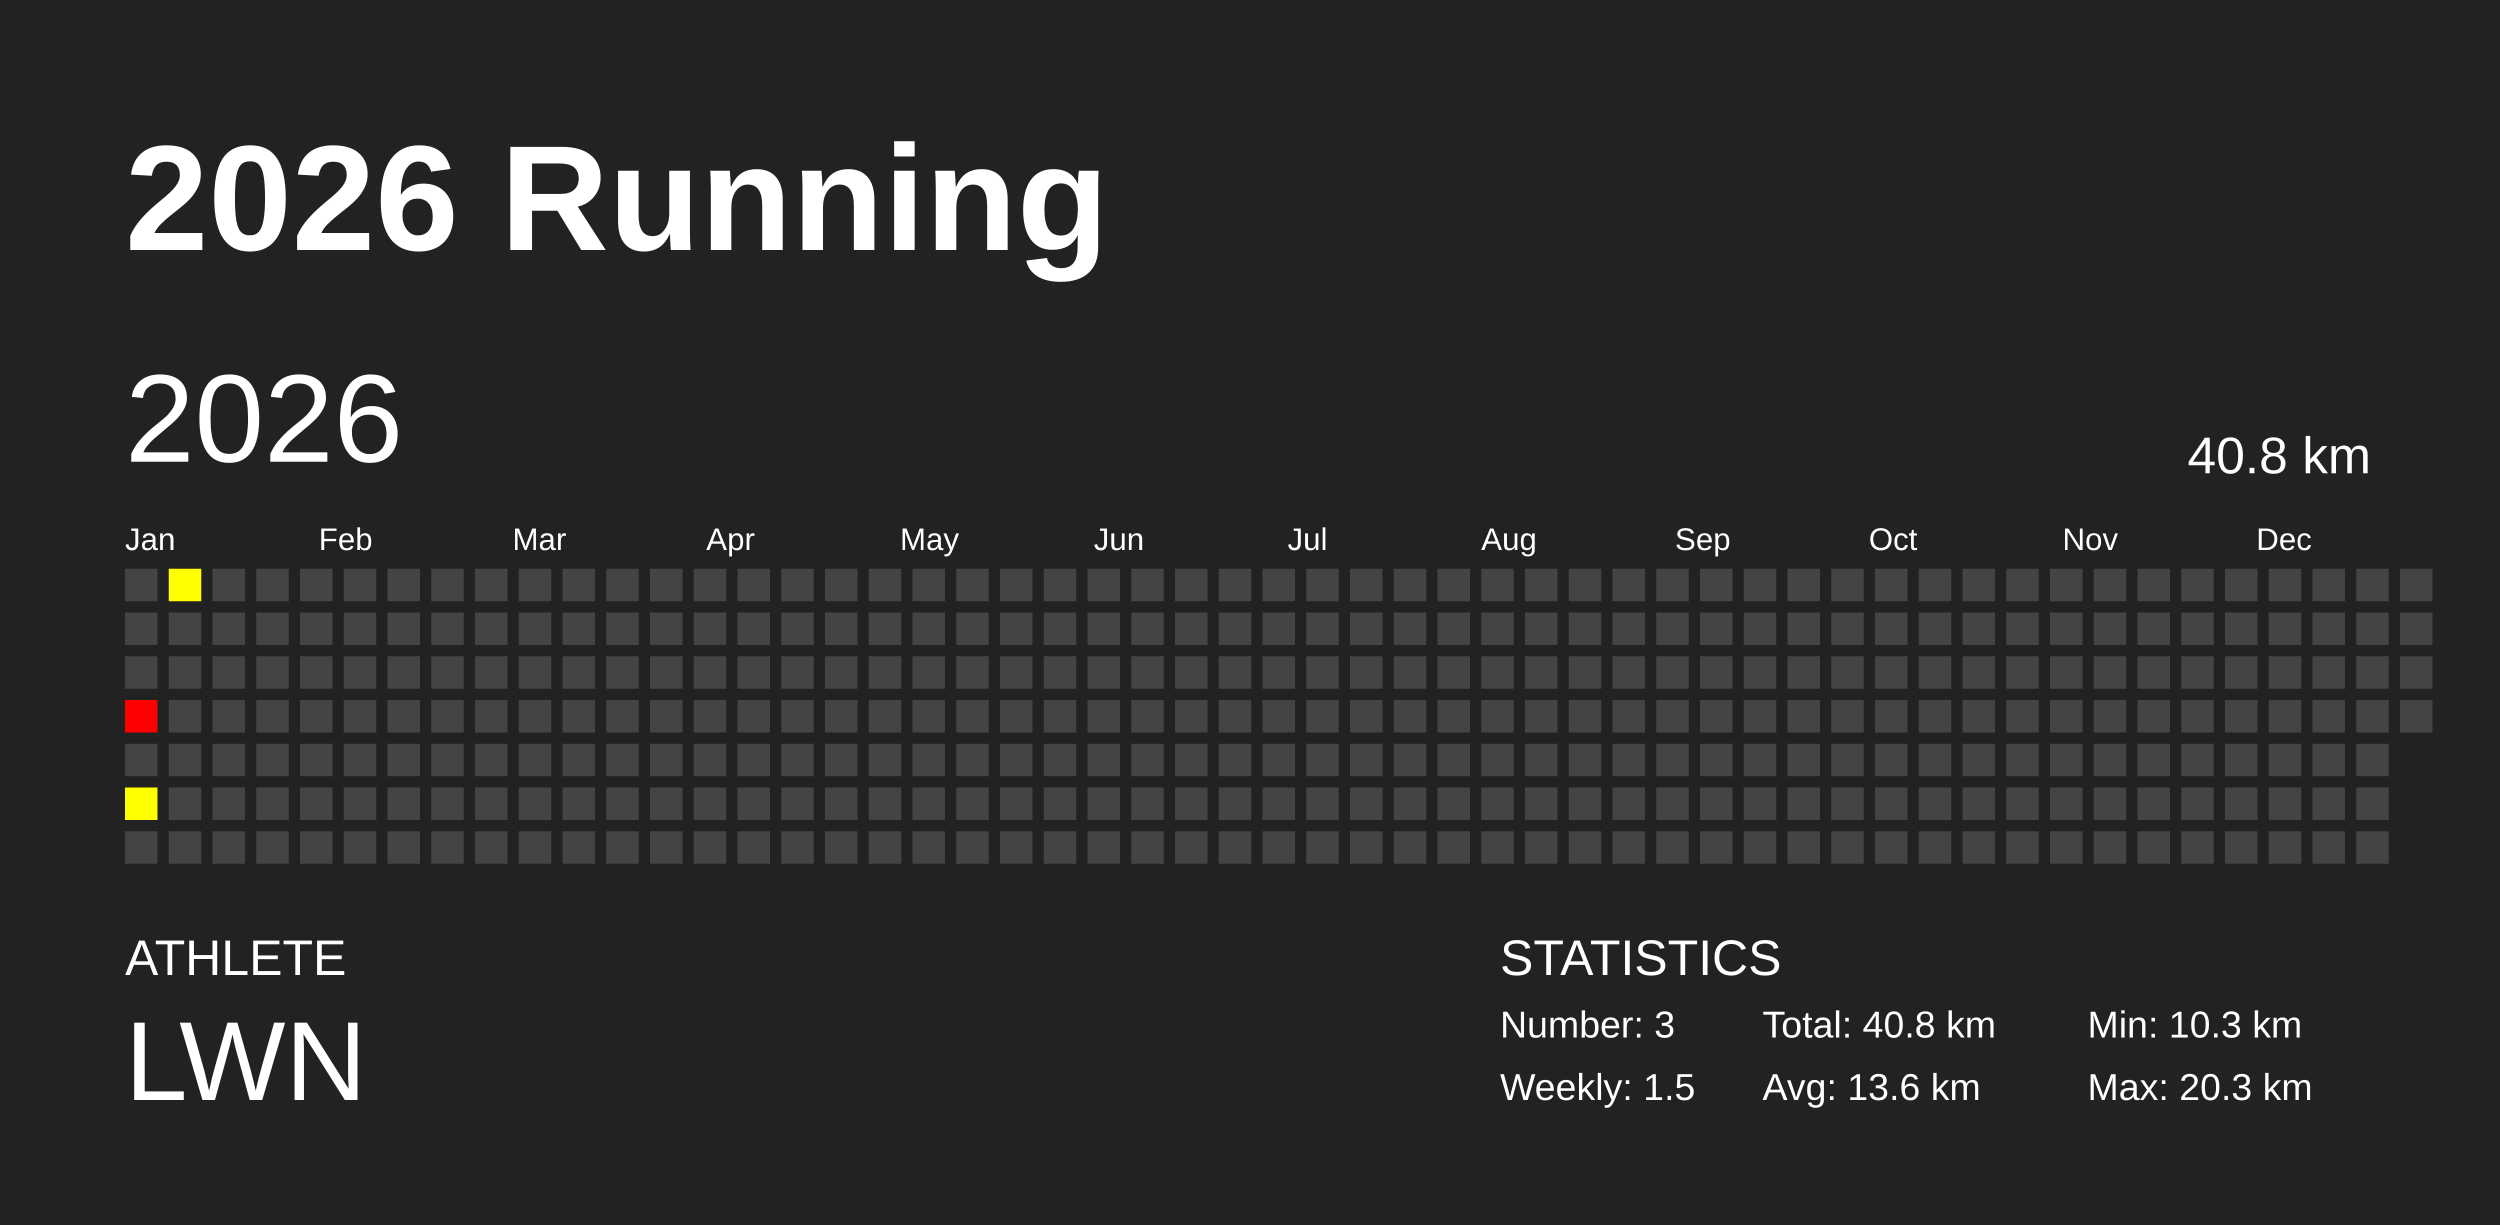
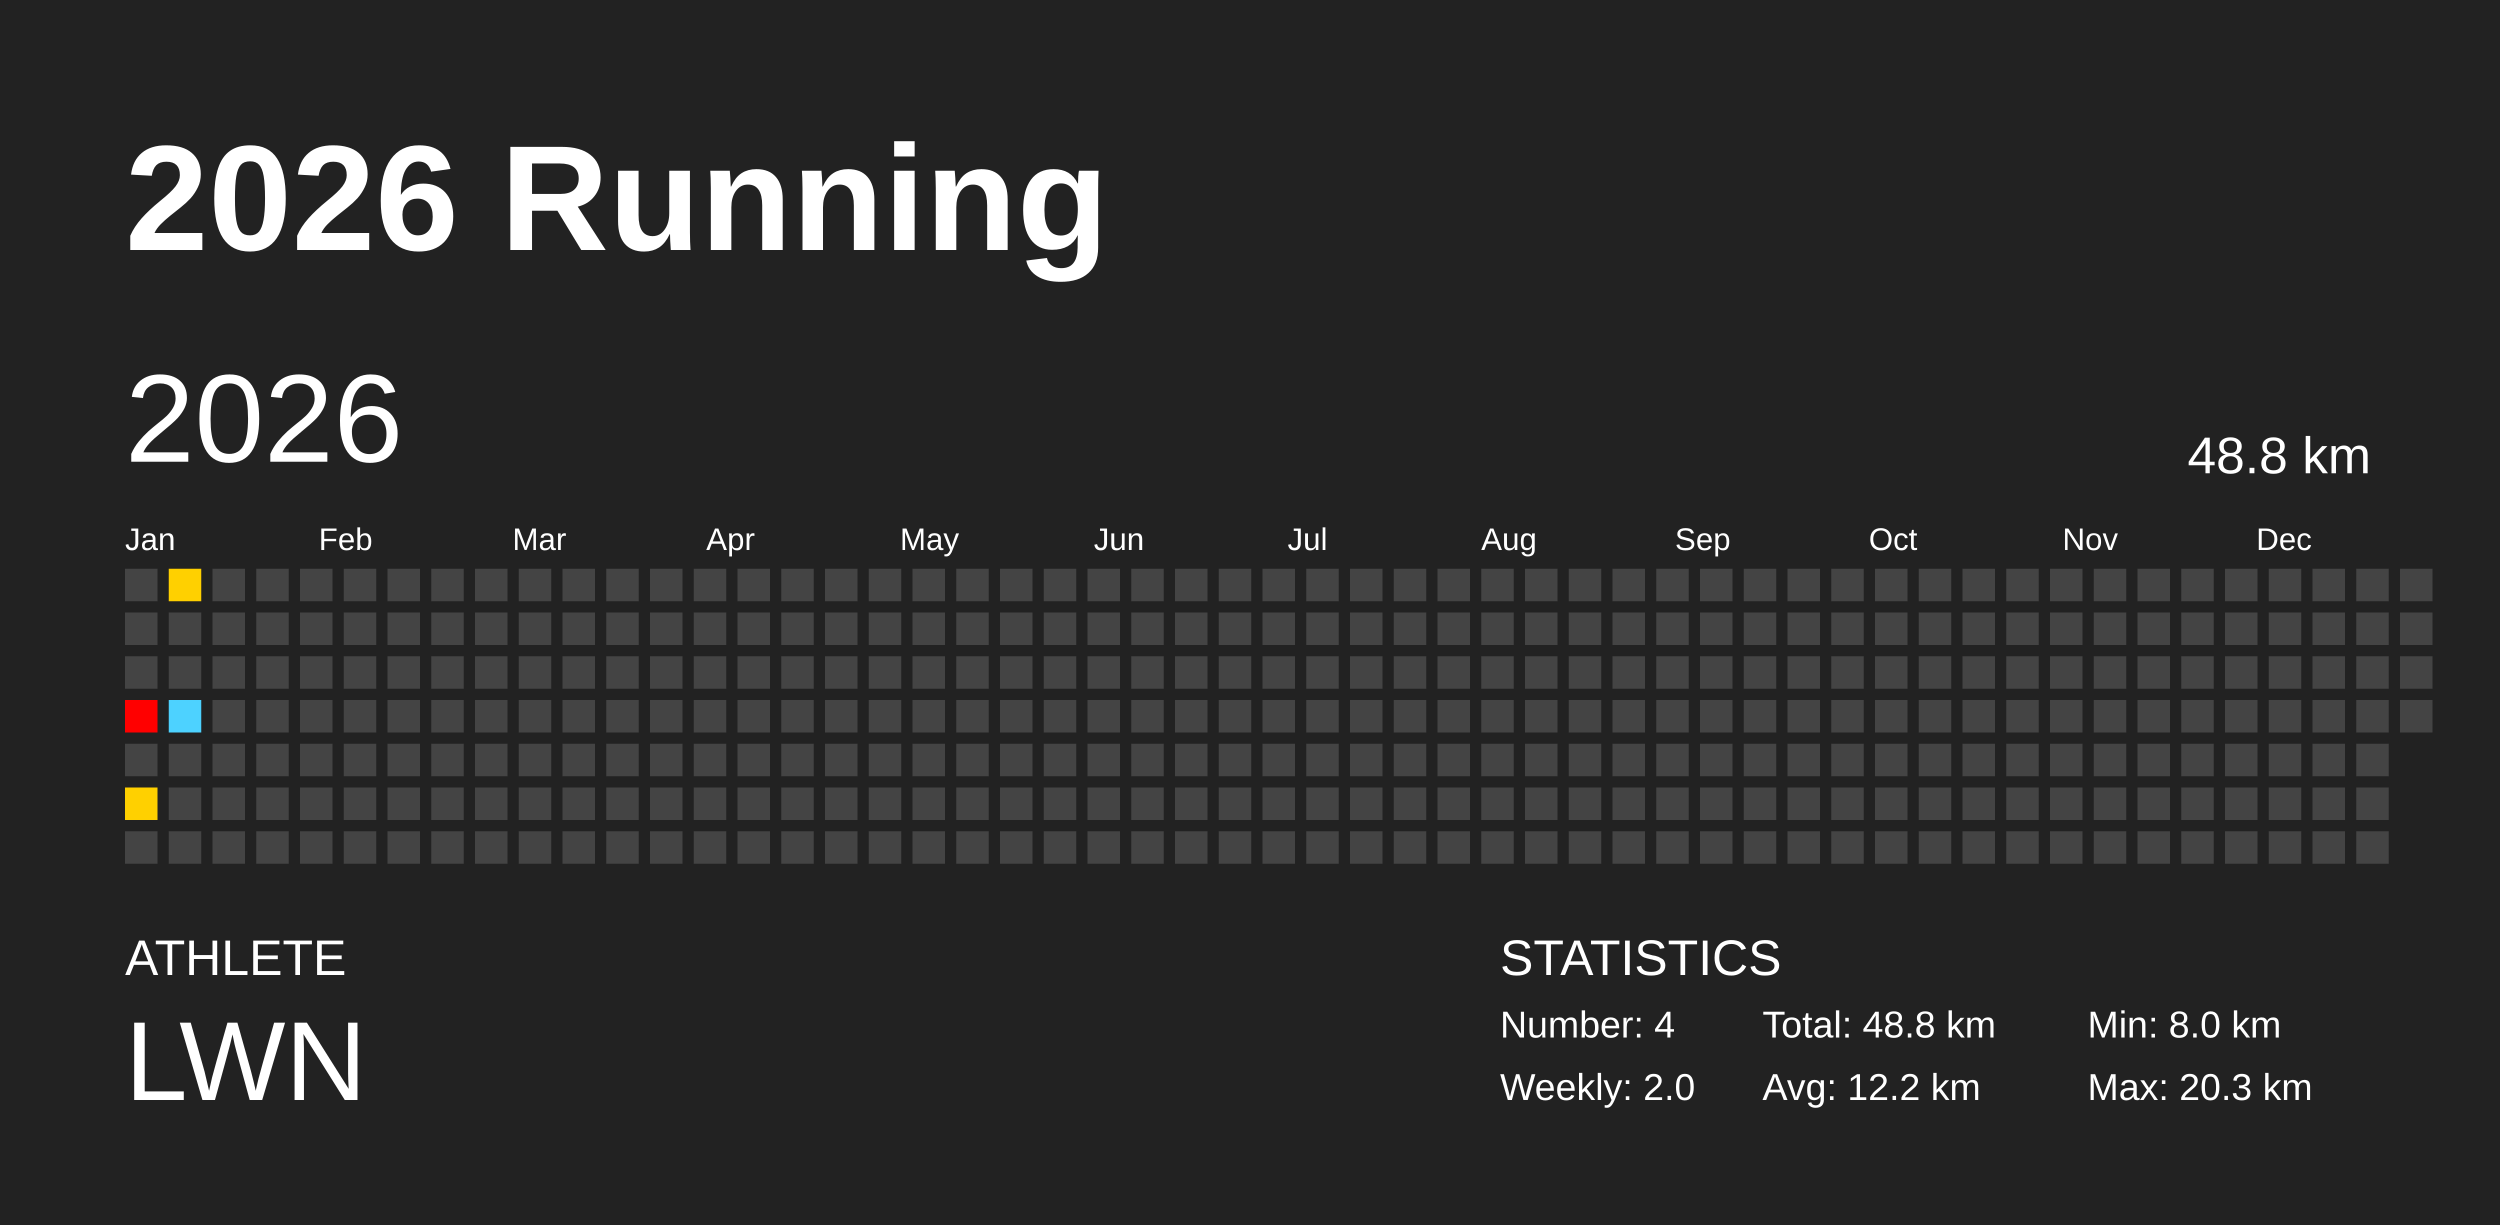
<svg xmlns="http://www.w3.org/2000/svg" baseProfile="full" height="98mm" version="1.1" viewBox="0,0,200,98" width="200mm">
  <defs />
  <rect fill="#222222" height="98" width="200" x="0" y="0" />
  <text fill="#FFFFFF" style="font-size:12px; font-family:Arial; font-weight:bold;" x="10" y="20">2026 Running</text>
  <text fill="#FFFFFF" style="font-size:4px; font-family:Arial" x="10" y="78">ATHLETE</text>
  <text fill="#FFFFFF" style="font-size:9px; font-family:Arial" x="10" y="88">LWN</text>
  <text fill="#FFFFFF" style="font-size:4px; font-family:Arial" x="120" y="78">STATISTICS</text>
-   <text fill="#FFFFFF" style="font-size:3px; font-family:Arial" x="120" y="83">Number: 3</text>
-   <text fill="#FFFFFF" style="font-size:3px; font-family:Arial" x="120" y="88">Weekly: 1.5</text>
-   <text fill="#FFFFFF" style="font-size:3px; font-family:Arial" x="141" y="83">Total: 40.8 km</text>
-   <text fill="#FFFFFF" style="font-size:3px; font-family:Arial" x="141" y="88">Avg: 13.6 km</text>
-   <text fill="#FFFFFF" style="font-size:3px; font-family:Arial" x="167" y="83">Min: 10.3 km</text>
+   <text fill="#FFFFFF" style="font-size:3px; font-family:Arial" x="120" y="83">Number: 4</text>
+   <text fill="#FFFFFF" style="font-size:3px; font-family:Arial" x="120" y="88">Weekly: 2.0</text>
+   <text fill="#FFFFFF" style="font-size:3px; font-family:Arial" x="141" y="83">Total: 48.8 km</text>
+   <text fill="#FFFFFF" style="font-size:3px; font-family:Arial" x="141" y="88">Avg: 12.2 km</text>
+   <text fill="#FFFFFF" style="font-size:3px; font-family:Arial" x="167" y="83">Min: 8.0 km</text>
  <text fill="#FFFFFF" style="font-size:3px; font-family:Arial" x="167" y="88">Max: 20.3 km</text>
  <text dominant-baseline="hanging" fill="#FFFFFF" style="font-size:10.0px; font-family:Arial;" x="10" y="30">2026</text>
-   <text dominant-baseline="hanging" fill="#FFFFFF" style="font-size:4.125px; font-family:Arial;" x="175" y="35">40.8 km</text>
+   <text dominant-baseline="hanging" fill="#FFFFFF" style="font-size:4.125px; font-family:Arial;" x="175" y="35">48.8 km</text>
  <text fill="#FFFFFF" style="font-size:2.5px; font-family:Arial" x="10.0" y="44">Jan</text>
  <text fill="#FFFFFF" style="font-size:2.5px; font-family:Arial" x="25.5" y="44">Feb</text>
  <text fill="#FFFFFF" style="font-size:2.5px; font-family:Arial" x="41.0" y="44">Mar</text>
  <text fill="#FFFFFF" style="font-size:2.5px; font-family:Arial" x="56.5" y="44">Apr</text>
  <text fill="#FFFFFF" style="font-size:2.5px; font-family:Arial" x="72.0" y="44">May</text>
  <text fill="#FFFFFF" style="font-size:2.5px; font-family:Arial" x="87.5" y="44">Jun</text>
  <text fill="#FFFFFF" style="font-size:2.5px; font-family:Arial" x="103.0" y="44">Jul</text>
  <text fill="#FFFFFF" style="font-size:2.5px; font-family:Arial" x="118.5" y="44">Aug</text>
  <text fill="#FFFFFF" style="font-size:2.5px; font-family:Arial" x="134.0" y="44">Sep</text>
  <text fill="#FFFFFF" style="font-size:2.5px; font-family:Arial" x="149.5" y="44">Oct</text>
  <text fill="#FFFFFF" style="font-size:2.5px; font-family:Arial" x="165.0" y="44">Nov</text>
  <text fill="#FFFFFF" style="font-size:2.5px; font-family:Arial" x="180.5" y="44">Dec</text>
  <rect fill="#444444" height="2.6" width="2.6" x="10.0" y="45.5" />
  <rect fill="#444444" height="2.6" width="2.6" x="10.0" y="49.0" />
  <rect fill="#444444" height="2.6" width="2.6" x="10.0" y="52.5" />
  <rect fill="red" height="2.6" width="2.6" x="10.0" y="56.0" />
  <rect fill="#444444" height="2.6" width="2.6" x="10.0" y="59.5" />
-   <rect fill="#ffff00" height="2.6" width="2.6" x="10.0" y="63.0" />
+   <rect fill="#ffd000" height="2.6" width="2.6" x="10.0" y="63.0" />
  <rect fill="#444444" height="2.6" width="2.6" x="10.0" y="66.5" />
-   <rect fill="#ffff00" height="2.6" width="2.6" x="13.5" y="45.5" />
+   <rect fill="#ffd000" height="2.6" width="2.6" x="13.5" y="45.5" />
  <rect fill="#444444" height="2.6" width="2.6" x="13.5" y="49.0" />
  <rect fill="#444444" height="2.6" width="2.6" x="13.5" y="52.5" />
-   <rect fill="#444444" height="2.6" width="2.6" x="13.5" y="56.0" />
+   <rect fill="#4dd2ff" height="2.6" width="2.6" x="13.5" y="56.0" />
  <rect fill="#444444" height="2.6" width="2.6" x="13.5" y="59.5" />
  <rect fill="#444444" height="2.6" width="2.6" x="13.5" y="63.0" />
  <rect fill="#444444" height="2.6" width="2.6" x="13.5" y="66.5" />
  <rect fill="#444444" height="2.6" width="2.6" x="17.0" y="45.5" />
  <rect fill="#444444" height="2.6" width="2.6" x="17.0" y="49.0" />
  <rect fill="#444444" height="2.6" width="2.6" x="17.0" y="52.5" />
  <rect fill="#444444" height="2.6" width="2.6" x="17.0" y="56.0" />
  <rect fill="#444444" height="2.6" width="2.6" x="17.0" y="59.5" />
  <rect fill="#444444" height="2.6" width="2.6" x="17.0" y="63.0" />
  <rect fill="#444444" height="2.6" width="2.6" x="17.0" y="66.5" />
  <rect fill="#444444" height="2.6" width="2.6" x="20.5" y="45.5" />
  <rect fill="#444444" height="2.6" width="2.6" x="20.5" y="49.0" />
  <rect fill="#444444" height="2.6" width="2.6" x="20.5" y="52.5" />
  <rect fill="#444444" height="2.6" width="2.6" x="20.5" y="56.0" />
  <rect fill="#444444" height="2.6" width="2.6" x="20.5" y="59.5" />
  <rect fill="#444444" height="2.6" width="2.6" x="20.5" y="63.0" />
  <rect fill="#444444" height="2.6" width="2.6" x="20.5" y="66.5" />
  <rect fill="#444444" height="2.6" width="2.6" x="24.0" y="45.5" />
  <rect fill="#444444" height="2.6" width="2.6" x="24.0" y="49.0" />
  <rect fill="#444444" height="2.6" width="2.6" x="24.0" y="52.5" />
  <rect fill="#444444" height="2.6" width="2.6" x="24.0" y="56.0" />
  <rect fill="#444444" height="2.6" width="2.6" x="24.0" y="59.5" />
  <rect fill="#444444" height="2.6" width="2.6" x="24.0" y="63.0" />
  <rect fill="#444444" height="2.6" width="2.6" x="24.0" y="66.5" />
  <rect fill="#444444" height="2.6" width="2.6" x="27.5" y="45.5" />
  <rect fill="#444444" height="2.6" width="2.6" x="27.5" y="49.0" />
  <rect fill="#444444" height="2.6" width="2.6" x="27.5" y="52.5" />
  <rect fill="#444444" height="2.6" width="2.6" x="27.5" y="56.0" />
  <rect fill="#444444" height="2.6" width="2.6" x="27.5" y="59.5" />
  <rect fill="#444444" height="2.6" width="2.6" x="27.5" y="63.0" />
  <rect fill="#444444" height="2.6" width="2.6" x="27.5" y="66.5" />
  <rect fill="#444444" height="2.6" width="2.6" x="31.0" y="45.5" />
  <rect fill="#444444" height="2.6" width="2.6" x="31.0" y="49.0" />
  <rect fill="#444444" height="2.6" width="2.6" x="31.0" y="52.5" />
  <rect fill="#444444" height="2.6" width="2.6" x="31.0" y="56.0" />
  <rect fill="#444444" height="2.6" width="2.6" x="31.0" y="59.5" />
  <rect fill="#444444" height="2.6" width="2.6" x="31.0" y="63.0" />
  <rect fill="#444444" height="2.6" width="2.6" x="31.0" y="66.5" />
  <rect fill="#444444" height="2.6" width="2.6" x="34.5" y="45.5" />
  <rect fill="#444444" height="2.6" width="2.6" x="34.5" y="49.0" />
  <rect fill="#444444" height="2.6" width="2.6" x="34.5" y="52.5" />
  <rect fill="#444444" height="2.6" width="2.6" x="34.5" y="56.0" />
  <rect fill="#444444" height="2.6" width="2.6" x="34.5" y="59.5" />
  <rect fill="#444444" height="2.6" width="2.6" x="34.5" y="63.0" />
  <rect fill="#444444" height="2.6" width="2.6" x="34.5" y="66.5" />
  <rect fill="#444444" height="2.6" width="2.6" x="38.0" y="45.5" />
  <rect fill="#444444" height="2.6" width="2.6" x="38.0" y="49.0" />
  <rect fill="#444444" height="2.6" width="2.6" x="38.0" y="52.5" />
  <rect fill="#444444" height="2.6" width="2.6" x="38.0" y="56.0" />
  <rect fill="#444444" height="2.6" width="2.6" x="38.0" y="59.5" />
  <rect fill="#444444" height="2.6" width="2.6" x="38.0" y="63.0" />
  <rect fill="#444444" height="2.6" width="2.6" x="38.0" y="66.5" />
  <rect fill="#444444" height="2.6" width="2.6" x="41.5" y="45.5" />
  <rect fill="#444444" height="2.6" width="2.6" x="41.5" y="49.0" />
  <rect fill="#444444" height="2.6" width="2.6" x="41.5" y="52.5" />
  <rect fill="#444444" height="2.6" width="2.6" x="41.5" y="56.0" />
  <rect fill="#444444" height="2.6" width="2.6" x="41.5" y="59.5" />
  <rect fill="#444444" height="2.6" width="2.6" x="41.5" y="63.0" />
  <rect fill="#444444" height="2.6" width="2.6" x="41.5" y="66.5" />
  <rect fill="#444444" height="2.6" width="2.6" x="45.0" y="45.5" />
  <rect fill="#444444" height="2.6" width="2.6" x="45.0" y="49.0" />
  <rect fill="#444444" height="2.6" width="2.6" x="45.0" y="52.5" />
  <rect fill="#444444" height="2.6" width="2.6" x="45.0" y="56.0" />
  <rect fill="#444444" height="2.6" width="2.6" x="45.0" y="59.5" />
  <rect fill="#444444" height="2.6" width="2.6" x="45.0" y="63.0" />
  <rect fill="#444444" height="2.6" width="2.6" x="45.0" y="66.5" />
  <rect fill="#444444" height="2.6" width="2.6" x="48.5" y="45.5" />
  <rect fill="#444444" height="2.6" width="2.6" x="48.5" y="49.0" />
  <rect fill="#444444" height="2.6" width="2.6" x="48.5" y="52.5" />
  <rect fill="#444444" height="2.6" width="2.6" x="48.5" y="56.0" />
  <rect fill="#444444" height="2.6" width="2.6" x="48.5" y="59.5" />
  <rect fill="#444444" height="2.6" width="2.6" x="48.5" y="63.0" />
  <rect fill="#444444" height="2.6" width="2.6" x="48.5" y="66.5" />
  <rect fill="#444444" height="2.6" width="2.6" x="52.0" y="45.5" />
  <rect fill="#444444" height="2.6" width="2.6" x="52.0" y="49.0" />
  <rect fill="#444444" height="2.6" width="2.6" x="52.0" y="52.5" />
  <rect fill="#444444" height="2.6" width="2.6" x="52.0" y="56.0" />
  <rect fill="#444444" height="2.6" width="2.6" x="52.0" y="59.5" />
  <rect fill="#444444" height="2.6" width="2.6" x="52.0" y="63.0" />
  <rect fill="#444444" height="2.6" width="2.6" x="52.0" y="66.5" />
  <rect fill="#444444" height="2.6" width="2.6" x="55.5" y="45.5" />
  <rect fill="#444444" height="2.6" width="2.6" x="55.5" y="49.0" />
  <rect fill="#444444" height="2.6" width="2.6" x="55.5" y="52.5" />
  <rect fill="#444444" height="2.6" width="2.6" x="55.5" y="56.0" />
  <rect fill="#444444" height="2.6" width="2.6" x="55.5" y="59.5" />
  <rect fill="#444444" height="2.6" width="2.6" x="55.5" y="63.0" />
  <rect fill="#444444" height="2.6" width="2.6" x="55.5" y="66.5" />
  <rect fill="#444444" height="2.6" width="2.6" x="59.0" y="45.5" />
  <rect fill="#444444" height="2.6" width="2.6" x="59.0" y="49.0" />
  <rect fill="#444444" height="2.6" width="2.6" x="59.0" y="52.5" />
  <rect fill="#444444" height="2.6" width="2.6" x="59.0" y="56.0" />
  <rect fill="#444444" height="2.6" width="2.6" x="59.0" y="59.5" />
  <rect fill="#444444" height="2.6" width="2.6" x="59.0" y="63.0" />
  <rect fill="#444444" height="2.6" width="2.6" x="59.0" y="66.5" />
  <rect fill="#444444" height="2.6" width="2.6" x="62.5" y="45.5" />
  <rect fill="#444444" height="2.6" width="2.6" x="62.5" y="49.0" />
  <rect fill="#444444" height="2.6" width="2.6" x="62.5" y="52.5" />
  <rect fill="#444444" height="2.6" width="2.6" x="62.5" y="56.0" />
  <rect fill="#444444" height="2.6" width="2.6" x="62.5" y="59.5" />
  <rect fill="#444444" height="2.6" width="2.6" x="62.5" y="63.0" />
  <rect fill="#444444" height="2.6" width="2.6" x="62.5" y="66.5" />
  <rect fill="#444444" height="2.6" width="2.6" x="66.0" y="45.5" />
  <rect fill="#444444" height="2.6" width="2.6" x="66.0" y="49.0" />
  <rect fill="#444444" height="2.6" width="2.6" x="66.0" y="52.5" />
  <rect fill="#444444" height="2.6" width="2.6" x="66.0" y="56.0" />
  <rect fill="#444444" height="2.6" width="2.6" x="66.0" y="59.5" />
  <rect fill="#444444" height="2.6" width="2.6" x="66.0" y="63.0" />
  <rect fill="#444444" height="2.6" width="2.6" x="66.0" y="66.5" />
  <rect fill="#444444" height="2.6" width="2.6" x="69.5" y="45.5" />
  <rect fill="#444444" height="2.6" width="2.6" x="69.5" y="49.0" />
  <rect fill="#444444" height="2.6" width="2.6" x="69.5" y="52.5" />
  <rect fill="#444444" height="2.6" width="2.6" x="69.5" y="56.0" />
  <rect fill="#444444" height="2.6" width="2.6" x="69.5" y="59.5" />
  <rect fill="#444444" height="2.6" width="2.6" x="69.5" y="63.0" />
  <rect fill="#444444" height="2.6" width="2.6" x="69.5" y="66.5" />
  <rect fill="#444444" height="2.6" width="2.6" x="73.0" y="45.5" />
  <rect fill="#444444" height="2.6" width="2.6" x="73.0" y="49.0" />
  <rect fill="#444444" height="2.6" width="2.6" x="73.0" y="52.5" />
  <rect fill="#444444" height="2.6" width="2.6" x="73.0" y="56.0" />
  <rect fill="#444444" height="2.6" width="2.6" x="73.0" y="59.5" />
  <rect fill="#444444" height="2.6" width="2.6" x="73.0" y="63.0" />
  <rect fill="#444444" height="2.6" width="2.6" x="73.0" y="66.5" />
  <rect fill="#444444" height="2.6" width="2.6" x="76.5" y="45.5" />
  <rect fill="#444444" height="2.6" width="2.6" x="76.5" y="49.0" />
  <rect fill="#444444" height="2.6" width="2.6" x="76.5" y="52.5" />
  <rect fill="#444444" height="2.6" width="2.6" x="76.5" y="56.0" />
  <rect fill="#444444" height="2.6" width="2.6" x="76.5" y="59.5" />
  <rect fill="#444444" height="2.6" width="2.6" x="76.5" y="63.0" />
  <rect fill="#444444" height="2.6" width="2.6" x="76.5" y="66.5" />
  <rect fill="#444444" height="2.6" width="2.6" x="80.0" y="45.5" />
  <rect fill="#444444" height="2.6" width="2.6" x="80.0" y="49.0" />
  <rect fill="#444444" height="2.6" width="2.6" x="80.0" y="52.5" />
  <rect fill="#444444" height="2.6" width="2.6" x="80.0" y="56.0" />
  <rect fill="#444444" height="2.6" width="2.6" x="80.0" y="59.5" />
  <rect fill="#444444" height="2.6" width="2.6" x="80.0" y="63.0" />
  <rect fill="#444444" height="2.6" width="2.6" x="80.0" y="66.5" />
  <rect fill="#444444" height="2.6" width="2.6" x="83.5" y="45.5" />
  <rect fill="#444444" height="2.6" width="2.6" x="83.5" y="49.0" />
  <rect fill="#444444" height="2.6" width="2.6" x="83.5" y="52.5" />
  <rect fill="#444444" height="2.6" width="2.6" x="83.5" y="56.0" />
  <rect fill="#444444" height="2.6" width="2.6" x="83.5" y="59.5" />
  <rect fill="#444444" height="2.6" width="2.6" x="83.5" y="63.0" />
  <rect fill="#444444" height="2.6" width="2.6" x="83.5" y="66.5" />
  <rect fill="#444444" height="2.6" width="2.6" x="87.0" y="45.5" />
  <rect fill="#444444" height="2.6" width="2.6" x="87.0" y="49.0" />
  <rect fill="#444444" height="2.6" width="2.6" x="87.0" y="52.5" />
  <rect fill="#444444" height="2.6" width="2.6" x="87.0" y="56.0" />
  <rect fill="#444444" height="2.6" width="2.6" x="87.0" y="59.5" />
  <rect fill="#444444" height="2.6" width="2.6" x="87.0" y="63.0" />
  <rect fill="#444444" height="2.6" width="2.6" x="87.0" y="66.5" />
  <rect fill="#444444" height="2.6" width="2.6" x="90.5" y="45.5" />
  <rect fill="#444444" height="2.6" width="2.6" x="90.5" y="49.0" />
  <rect fill="#444444" height="2.6" width="2.6" x="90.5" y="52.5" />
  <rect fill="#444444" height="2.6" width="2.6" x="90.5" y="56.0" />
  <rect fill="#444444" height="2.6" width="2.6" x="90.5" y="59.5" />
  <rect fill="#444444" height="2.6" width="2.6" x="90.5" y="63.0" />
  <rect fill="#444444" height="2.6" width="2.6" x="90.5" y="66.5" />
  <rect fill="#444444" height="2.6" width="2.6" x="94.0" y="45.5" />
  <rect fill="#444444" height="2.6" width="2.6" x="94.0" y="49.0" />
  <rect fill="#444444" height="2.6" width="2.6" x="94.0" y="52.5" />
  <rect fill="#444444" height="2.6" width="2.6" x="94.0" y="56.0" />
  <rect fill="#444444" height="2.6" width="2.6" x="94.0" y="59.5" />
  <rect fill="#444444" height="2.6" width="2.6" x="94.0" y="63.0" />
  <rect fill="#444444" height="2.6" width="2.6" x="94.0" y="66.5" />
  <rect fill="#444444" height="2.6" width="2.6" x="97.5" y="45.5" />
  <rect fill="#444444" height="2.6" width="2.6" x="97.5" y="49.0" />
  <rect fill="#444444" height="2.6" width="2.6" x="97.5" y="52.5" />
  <rect fill="#444444" height="2.6" width="2.6" x="97.5" y="56.0" />
  <rect fill="#444444" height="2.6" width="2.6" x="97.5" y="59.5" />
  <rect fill="#444444" height="2.6" width="2.6" x="97.5" y="63.0" />
  <rect fill="#444444" height="2.6" width="2.6" x="97.5" y="66.5" />
  <rect fill="#444444" height="2.6" width="2.6" x="101.0" y="45.5" />
  <rect fill="#444444" height="2.6" width="2.6" x="101.0" y="49.0" />
  <rect fill="#444444" height="2.6" width="2.6" x="101.0" y="52.5" />
  <rect fill="#444444" height="2.6" width="2.6" x="101.0" y="56.0" />
  <rect fill="#444444" height="2.6" width="2.6" x="101.0" y="59.5" />
  <rect fill="#444444" height="2.6" width="2.6" x="101.0" y="63.0" />
  <rect fill="#444444" height="2.6" width="2.6" x="101.0" y="66.5" />
  <rect fill="#444444" height="2.6" width="2.6" x="104.5" y="45.5" />
  <rect fill="#444444" height="2.6" width="2.6" x="104.5" y="49.0" />
  <rect fill="#444444" height="2.6" width="2.6" x="104.5" y="52.5" />
  <rect fill="#444444" height="2.6" width="2.6" x="104.5" y="56.0" />
  <rect fill="#444444" height="2.6" width="2.6" x="104.5" y="59.5" />
  <rect fill="#444444" height="2.6" width="2.6" x="104.5" y="63.0" />
  <rect fill="#444444" height="2.6" width="2.6" x="104.5" y="66.5" />
  <rect fill="#444444" height="2.6" width="2.6" x="108.0" y="45.5" />
  <rect fill="#444444" height="2.6" width="2.6" x="108.0" y="49.0" />
  <rect fill="#444444" height="2.6" width="2.6" x="108.0" y="52.5" />
  <rect fill="#444444" height="2.6" width="2.6" x="108.0" y="56.0" />
  <rect fill="#444444" height="2.6" width="2.6" x="108.0" y="59.5" />
  <rect fill="#444444" height="2.6" width="2.6" x="108.0" y="63.0" />
  <rect fill="#444444" height="2.6" width="2.6" x="108.0" y="66.5" />
  <rect fill="#444444" height="2.6" width="2.6" x="111.5" y="45.5" />
  <rect fill="#444444" height="2.6" width="2.6" x="111.5" y="49.0" />
  <rect fill="#444444" height="2.6" width="2.6" x="111.5" y="52.5" />
  <rect fill="#444444" height="2.6" width="2.6" x="111.5" y="56.0" />
  <rect fill="#444444" height="2.6" width="2.6" x="111.5" y="59.5" />
  <rect fill="#444444" height="2.6" width="2.6" x="111.5" y="63.0" />
  <rect fill="#444444" height="2.6" width="2.6" x="111.5" y="66.5" />
  <rect fill="#444444" height="2.6" width="2.6" x="115.0" y="45.5" />
  <rect fill="#444444" height="2.6" width="2.6" x="115.0" y="49.0" />
  <rect fill="#444444" height="2.6" width="2.6" x="115.0" y="52.5" />
  <rect fill="#444444" height="2.6" width="2.6" x="115.0" y="56.0" />
  <rect fill="#444444" height="2.6" width="2.6" x="115.0" y="59.5" />
  <rect fill="#444444" height="2.6" width="2.6" x="115.0" y="63.0" />
  <rect fill="#444444" height="2.6" width="2.6" x="115.0" y="66.5" />
  <rect fill="#444444" height="2.6" width="2.6" x="118.5" y="45.5" />
  <rect fill="#444444" height="2.6" width="2.6" x="118.5" y="49.0" />
  <rect fill="#444444" height="2.6" width="2.6" x="118.5" y="52.5" />
  <rect fill="#444444" height="2.6" width="2.6" x="118.5" y="56.0" />
  <rect fill="#444444" height="2.6" width="2.6" x="118.5" y="59.5" />
  <rect fill="#444444" height="2.6" width="2.6" x="118.5" y="63.0" />
  <rect fill="#444444" height="2.6" width="2.6" x="118.5" y="66.5" />
  <rect fill="#444444" height="2.6" width="2.6" x="122.0" y="45.5" />
  <rect fill="#444444" height="2.6" width="2.6" x="122.0" y="49.0" />
  <rect fill="#444444" height="2.6" width="2.6" x="122.0" y="52.5" />
  <rect fill="#444444" height="2.6" width="2.6" x="122.0" y="56.0" />
  <rect fill="#444444" height="2.6" width="2.6" x="122.0" y="59.5" />
  <rect fill="#444444" height="2.6" width="2.6" x="122.0" y="63.0" />
  <rect fill="#444444" height="2.6" width="2.6" x="122.0" y="66.5" />
  <rect fill="#444444" height="2.6" width="2.6" x="125.5" y="45.5" />
  <rect fill="#444444" height="2.6" width="2.6" x="125.5" y="49.0" />
  <rect fill="#444444" height="2.6" width="2.6" x="125.5" y="52.5" />
  <rect fill="#444444" height="2.6" width="2.6" x="125.5" y="56.0" />
  <rect fill="#444444" height="2.6" width="2.6" x="125.5" y="59.5" />
  <rect fill="#444444" height="2.6" width="2.6" x="125.5" y="63.0" />
  <rect fill="#444444" height="2.6" width="2.6" x="125.5" y="66.5" />
  <rect fill="#444444" height="2.6" width="2.6" x="129.0" y="45.5" />
  <rect fill="#444444" height="2.6" width="2.6" x="129.0" y="49.0" />
  <rect fill="#444444" height="2.6" width="2.6" x="129.0" y="52.5" />
  <rect fill="#444444" height="2.6" width="2.6" x="129.0" y="56.0" />
  <rect fill="#444444" height="2.6" width="2.6" x="129.0" y="59.5" />
  <rect fill="#444444" height="2.6" width="2.6" x="129.0" y="63.0" />
  <rect fill="#444444" height="2.6" width="2.6" x="129.0" y="66.5" />
  <rect fill="#444444" height="2.6" width="2.6" x="132.5" y="45.5" />
  <rect fill="#444444" height="2.6" width="2.6" x="132.5" y="49.0" />
  <rect fill="#444444" height="2.6" width="2.6" x="132.5" y="52.5" />
  <rect fill="#444444" height="2.6" width="2.6" x="132.5" y="56.0" />
  <rect fill="#444444" height="2.6" width="2.6" x="132.5" y="59.5" />
  <rect fill="#444444" height="2.6" width="2.6" x="132.5" y="63.0" />
  <rect fill="#444444" height="2.6" width="2.6" x="132.5" y="66.5" />
  <rect fill="#444444" height="2.6" width="2.6" x="136.0" y="45.5" />
  <rect fill="#444444" height="2.6" width="2.6" x="136.0" y="49.0" />
  <rect fill="#444444" height="2.6" width="2.6" x="136.0" y="52.5" />
  <rect fill="#444444" height="2.6" width="2.6" x="136.0" y="56.0" />
  <rect fill="#444444" height="2.6" width="2.6" x="136.0" y="59.5" />
  <rect fill="#444444" height="2.6" width="2.6" x="136.0" y="63.0" />
  <rect fill="#444444" height="2.6" width="2.6" x="136.0" y="66.5" />
  <rect fill="#444444" height="2.6" width="2.6" x="139.5" y="45.5" />
  <rect fill="#444444" height="2.6" width="2.6" x="139.5" y="49.0" />
  <rect fill="#444444" height="2.6" width="2.6" x="139.5" y="52.5" />
  <rect fill="#444444" height="2.6" width="2.6" x="139.5" y="56.0" />
  <rect fill="#444444" height="2.6" width="2.6" x="139.5" y="59.5" />
  <rect fill="#444444" height="2.6" width="2.6" x="139.5" y="63.0" />
  <rect fill="#444444" height="2.6" width="2.6" x="139.5" y="66.5" />
  <rect fill="#444444" height="2.6" width="2.6" x="143.0" y="45.5" />
  <rect fill="#444444" height="2.6" width="2.6" x="143.0" y="49.0" />
  <rect fill="#444444" height="2.6" width="2.6" x="143.0" y="52.5" />
  <rect fill="#444444" height="2.6" width="2.6" x="143.0" y="56.0" />
  <rect fill="#444444" height="2.6" width="2.6" x="143.0" y="59.5" />
  <rect fill="#444444" height="2.6" width="2.6" x="143.0" y="63.0" />
  <rect fill="#444444" height="2.6" width="2.6" x="143.0" y="66.5" />
  <rect fill="#444444" height="2.6" width="2.6" x="146.5" y="45.5" />
  <rect fill="#444444" height="2.6" width="2.6" x="146.5" y="49.0" />
  <rect fill="#444444" height="2.6" width="2.6" x="146.5" y="52.5" />
  <rect fill="#444444" height="2.6" width="2.6" x="146.5" y="56.0" />
  <rect fill="#444444" height="2.6" width="2.6" x="146.5" y="59.5" />
  <rect fill="#444444" height="2.6" width="2.6" x="146.5" y="63.0" />
  <rect fill="#444444" height="2.6" width="2.6" x="146.5" y="66.5" />
  <rect fill="#444444" height="2.6" width="2.6" x="150.0" y="45.5" />
  <rect fill="#444444" height="2.6" width="2.6" x="150.0" y="49.0" />
  <rect fill="#444444" height="2.6" width="2.6" x="150.0" y="52.5" />
  <rect fill="#444444" height="2.6" width="2.6" x="150.0" y="56.0" />
  <rect fill="#444444" height="2.6" width="2.6" x="150.0" y="59.5" />
  <rect fill="#444444" height="2.6" width="2.6" x="150.0" y="63.0" />
  <rect fill="#444444" height="2.6" width="2.6" x="150.0" y="66.5" />
  <rect fill="#444444" height="2.6" width="2.6" x="153.5" y="45.5" />
  <rect fill="#444444" height="2.6" width="2.6" x="153.5" y="49.0" />
  <rect fill="#444444" height="2.6" width="2.6" x="153.5" y="52.5" />
  <rect fill="#444444" height="2.6" width="2.6" x="153.5" y="56.0" />
  <rect fill="#444444" height="2.6" width="2.6" x="153.5" y="59.5" />
  <rect fill="#444444" height="2.6" width="2.6" x="153.5" y="63.0" />
  <rect fill="#444444" height="2.6" width="2.6" x="153.5" y="66.5" />
  <rect fill="#444444" height="2.6" width="2.6" x="157.0" y="45.5" />
  <rect fill="#444444" height="2.6" width="2.6" x="157.0" y="49.0" />
  <rect fill="#444444" height="2.6" width="2.6" x="157.0" y="52.5" />
  <rect fill="#444444" height="2.6" width="2.6" x="157.0" y="56.0" />
  <rect fill="#444444" height="2.6" width="2.6" x="157.0" y="59.5" />
  <rect fill="#444444" height="2.6" width="2.6" x="157.0" y="63.0" />
  <rect fill="#444444" height="2.6" width="2.6" x="157.0" y="66.5" />
  <rect fill="#444444" height="2.6" width="2.6" x="160.5" y="45.5" />
  <rect fill="#444444" height="2.6" width="2.6" x="160.5" y="49.0" />
  <rect fill="#444444" height="2.6" width="2.6" x="160.5" y="52.5" />
  <rect fill="#444444" height="2.6" width="2.6" x="160.5" y="56.0" />
  <rect fill="#444444" height="2.6" width="2.6" x="160.5" y="59.5" />
  <rect fill="#444444" height="2.6" width="2.6" x="160.5" y="63.0" />
  <rect fill="#444444" height="2.6" width="2.6" x="160.5" y="66.5" />
  <rect fill="#444444" height="2.6" width="2.6" x="164.0" y="45.5" />
  <rect fill="#444444" height="2.6" width="2.6" x="164.0" y="49.0" />
  <rect fill="#444444" height="2.6" width="2.6" x="164.0" y="52.5" />
  <rect fill="#444444" height="2.6" width="2.6" x="164.0" y="56.0" />
  <rect fill="#444444" height="2.6" width="2.6" x="164.0" y="59.5" />
  <rect fill="#444444" height="2.6" width="2.6" x="164.0" y="63.0" />
  <rect fill="#444444" height="2.6" width="2.6" x="164.0" y="66.5" />
  <rect fill="#444444" height="2.6" width="2.6" x="167.5" y="45.5" />
  <rect fill="#444444" height="2.6" width="2.6" x="167.5" y="49.0" />
  <rect fill="#444444" height="2.6" width="2.6" x="167.5" y="52.5" />
  <rect fill="#444444" height="2.6" width="2.6" x="167.5" y="56.0" />
  <rect fill="#444444" height="2.6" width="2.6" x="167.5" y="59.5" />
  <rect fill="#444444" height="2.6" width="2.6" x="167.5" y="63.0" />
  <rect fill="#444444" height="2.6" width="2.6" x="167.5" y="66.5" />
  <rect fill="#444444" height="2.6" width="2.6" x="171.0" y="45.5" />
  <rect fill="#444444" height="2.6" width="2.6" x="171.0" y="49.0" />
  <rect fill="#444444" height="2.6" width="2.6" x="171.0" y="52.5" />
  <rect fill="#444444" height="2.6" width="2.6" x="171.0" y="56.0" />
  <rect fill="#444444" height="2.6" width="2.6" x="171.0" y="59.5" />
  <rect fill="#444444" height="2.6" width="2.6" x="171.0" y="63.0" />
  <rect fill="#444444" height="2.6" width="2.6" x="171.0" y="66.5" />
  <rect fill="#444444" height="2.6" width="2.6" x="174.5" y="45.5" />
  <rect fill="#444444" height="2.6" width="2.6" x="174.5" y="49.0" />
  <rect fill="#444444" height="2.6" width="2.6" x="174.5" y="52.5" />
  <rect fill="#444444" height="2.6" width="2.6" x="174.5" y="56.0" />
  <rect fill="#444444" height="2.6" width="2.6" x="174.5" y="59.5" />
  <rect fill="#444444" height="2.6" width="2.6" x="174.5" y="63.0" />
  <rect fill="#444444" height="2.6" width="2.6" x="174.5" y="66.5" />
  <rect fill="#444444" height="2.6" width="2.6" x="178.0" y="45.5" />
  <rect fill="#444444" height="2.6" width="2.6" x="178.0" y="49.0" />
  <rect fill="#444444" height="2.6" width="2.6" x="178.0" y="52.5" />
  <rect fill="#444444" height="2.6" width="2.6" x="178.0" y="56.0" />
  <rect fill="#444444" height="2.6" width="2.6" x="178.0" y="59.5" />
  <rect fill="#444444" height="2.6" width="2.6" x="178.0" y="63.0" />
  <rect fill="#444444" height="2.6" width="2.6" x="178.0" y="66.5" />
  <rect fill="#444444" height="2.6" width="2.6" x="181.5" y="45.5" />
  <rect fill="#444444" height="2.6" width="2.6" x="181.5" y="49.0" />
  <rect fill="#444444" height="2.6" width="2.6" x="181.5" y="52.5" />
  <rect fill="#444444" height="2.6" width="2.6" x="181.5" y="56.0" />
  <rect fill="#444444" height="2.6" width="2.6" x="181.5" y="59.5" />
  <rect fill="#444444" height="2.6" width="2.6" x="181.5" y="63.0" />
  <rect fill="#444444" height="2.6" width="2.6" x="181.5" y="66.5" />
  <rect fill="#444444" height="2.6" width="2.6" x="185.0" y="45.5" />
  <rect fill="#444444" height="2.6" width="2.6" x="185.0" y="49.0" />
  <rect fill="#444444" height="2.6" width="2.6" x="185.0" y="52.5" />
  <rect fill="#444444" height="2.6" width="2.6" x="185.0" y="56.0" />
  <rect fill="#444444" height="2.6" width="2.6" x="185.0" y="59.5" />
  <rect fill="#444444" height="2.6" width="2.6" x="185.0" y="63.0" />
  <rect fill="#444444" height="2.6" width="2.6" x="185.0" y="66.5" />
  <rect fill="#444444" height="2.6" width="2.6" x="188.5" y="45.5" />
  <rect fill="#444444" height="2.6" width="2.6" x="188.5" y="49.0" />
  <rect fill="#444444" height="2.6" width="2.6" x="188.5" y="52.5" />
  <rect fill="#444444" height="2.6" width="2.6" x="188.5" y="56.0" />
  <rect fill="#444444" height="2.6" width="2.6" x="188.5" y="59.5" />
  <rect fill="#444444" height="2.6" width="2.6" x="188.5" y="63.0" />
  <rect fill="#444444" height="2.6" width="2.6" x="188.5" y="66.5" />
  <rect fill="#444444" height="2.6" width="2.6" x="192.0" y="45.5" />
  <rect fill="#444444" height="2.6" width="2.6" x="192.0" y="49.0" />
  <rect fill="#444444" height="2.6" width="2.6" x="192.0" y="52.5" />
  <rect fill="#444444" height="2.6" width="2.6" x="192.0" y="56.0" />
</svg>
